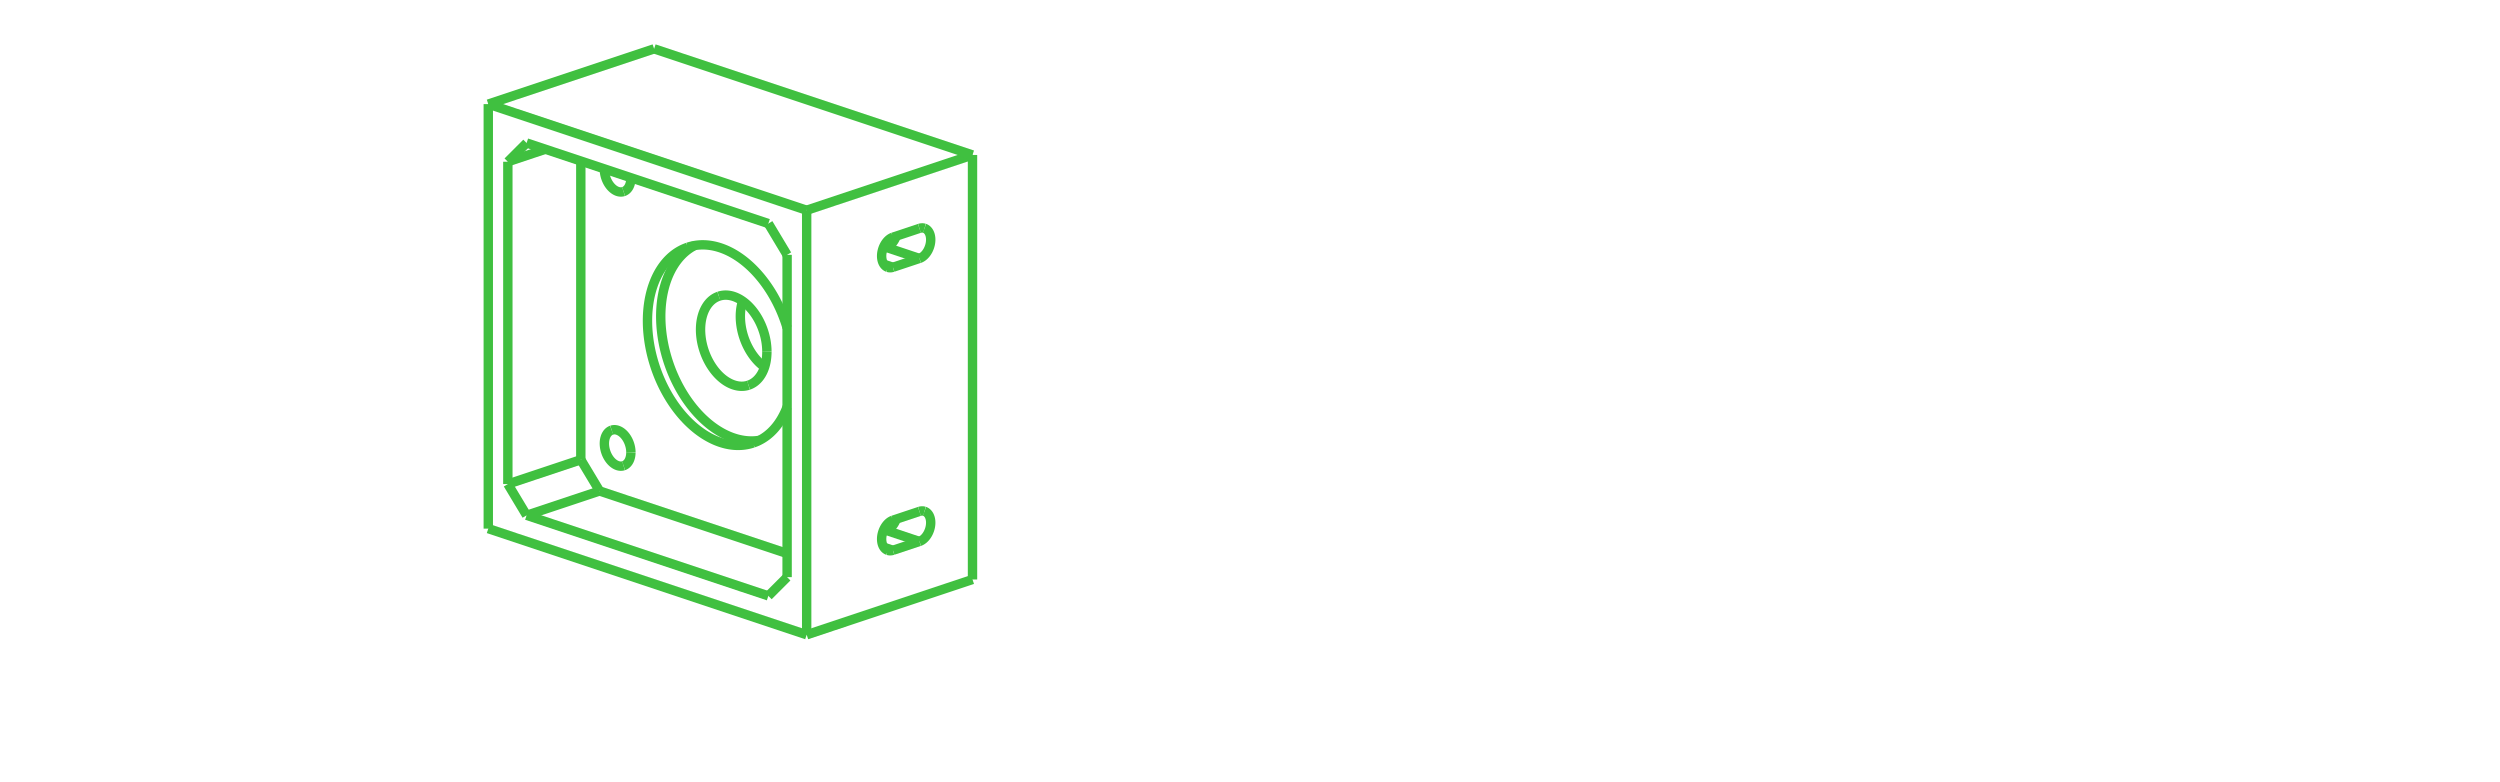
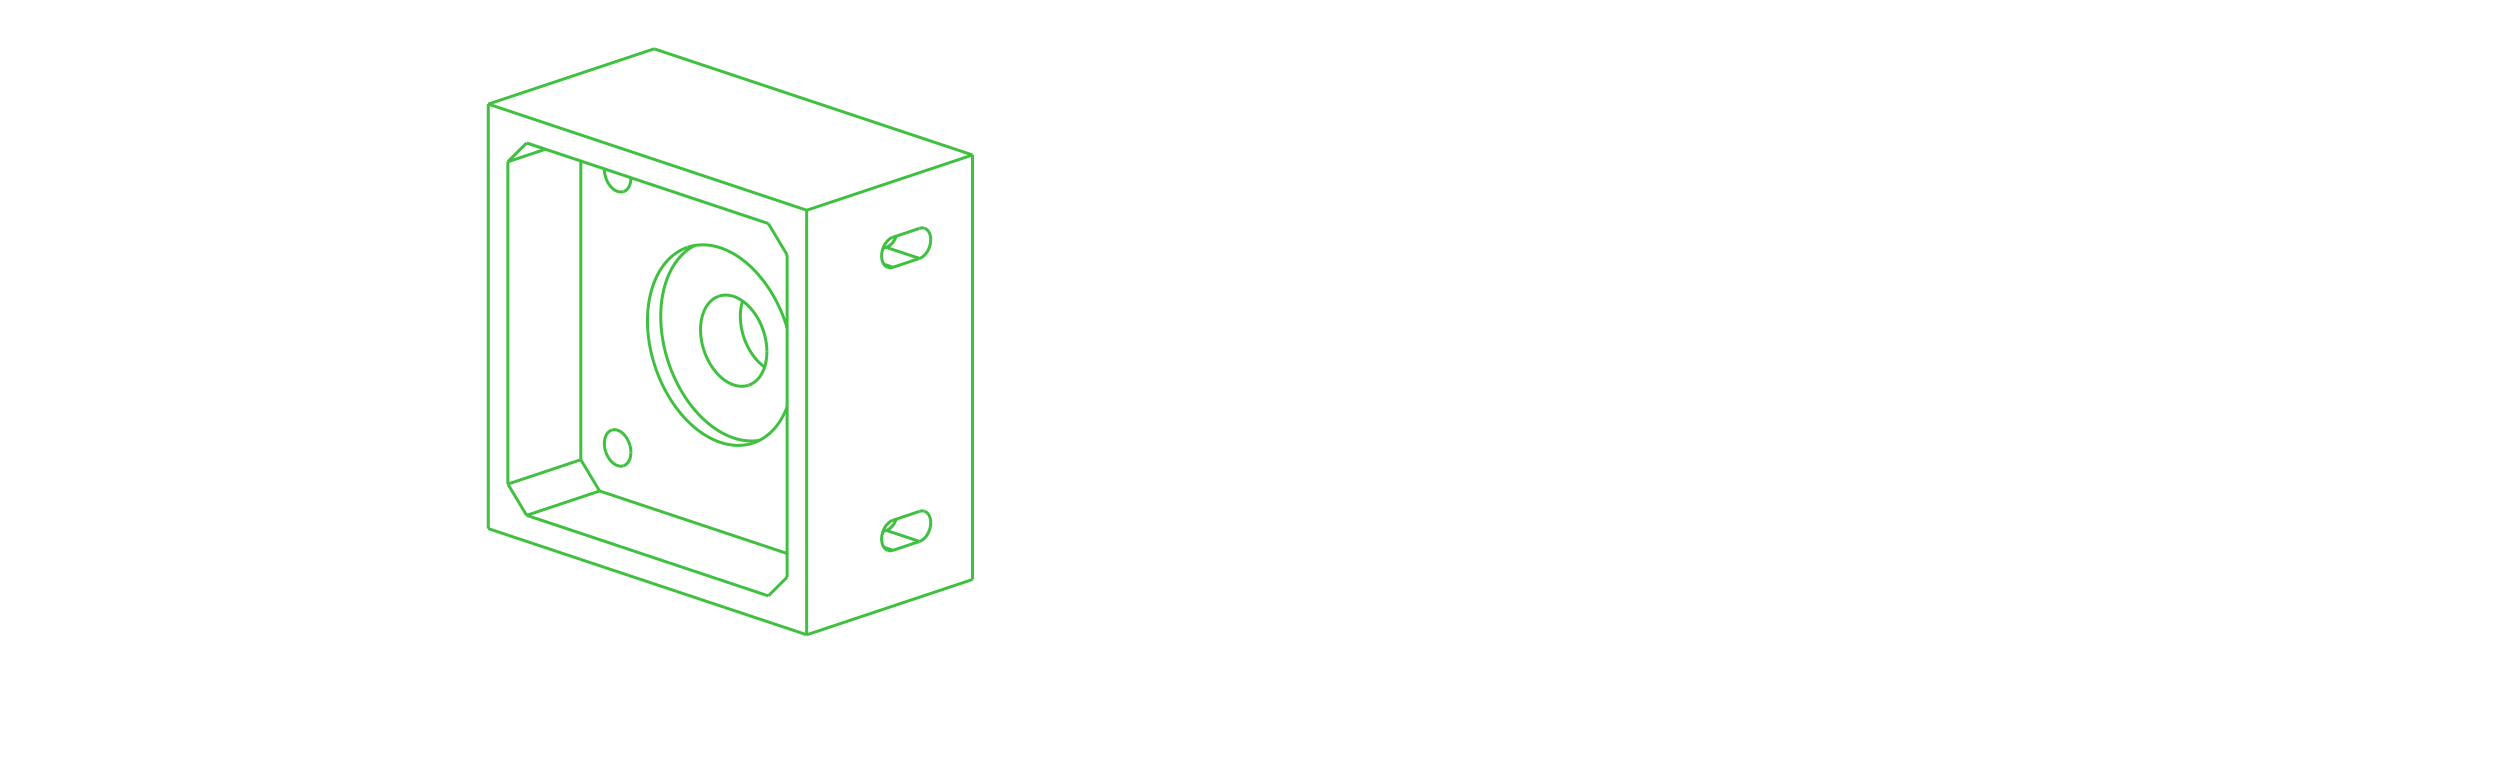
<svg xmlns="http://www.w3.org/2000/svg" width="1024.0" height="320.0">
-   <g transform="scale(3.842392, -3.842392)   translate(67.25371,-18.52227)" stroke-width="1.0" fill="none">
-     <g stroke="rgb(32,64,32)" fill="none" stroke-dasharray="1.0,1.0">
+   <g transform="scale(3.842392, -3.842392)   translate(67.25371,-18.52227)" stroke-width="0.32" fill="none">
+     <g stroke="rgb(32,64,32)" fill="none" stroke-dasharray="0.32,0.32">

       </g>
    <g stroke="rgb(64,192,64)" fill="none">
      <path d="M-15.203,-37.83 L-15.203,7.425 " />
      <path d="M-15.203,7.425 L2.475,13.317 " />
      <path d="M-15.203,-37.83 L18.738,-49.144 " />
      <path d="M-15.203,7.425 L18.738,-3.889 " />
      <path d="M18.738,-49.144 L18.738,-3.889 " />
      <path d="M-13.117,1.281 L-11.117,3.281 " />
      <path d="M-13.117,-33.078 L-13.117,1.281 " />
      <path d="M-11.117,-36.411 L-13.117,-33.078 " />
      <path d="M14.652,-45.001 L-11.117,-36.411 " />
      <path d="M16.652,-43.001 L14.652,-45.001 " />
      <path d="M16.652,-8.642 L16.652,-43.001 " />
      <path d="M14.652,-5.308 L16.652,-8.642 " />
      <path d="M-11.117,3.281 L14.652,-5.308 " />
      <path d="M18.738,-3.889 L36.416,2.003 " />
      <path d="M2.475,13.317 L36.416,2.003 " />
      <path d="M18.738,-49.144 L36.416,-43.251 " />
      <path d="M36.416,-43.251 L36.416,2.003 " />
      <path d="M30.759,-39.197 L30.809,-39.179 L30.86,-39.158 L30.91,-39.135 L30.959,-39.108 L31.009,-39.079 L31.058,-39.047 L31.106,-39.013 L31.154,-38.977 L31.201,-38.938 L31.248,-38.896 L31.293,-38.853 L31.338,-38.807 L31.381,-38.759 L31.424,-38.709 L31.465,-38.657 L31.505,-38.603 L31.544,-38.547 L31.581,-38.49 L31.617,-38.431 L31.652,-38.371 L31.685,-38.309 L31.716,-38.246 L31.773,-38.117 L31.824,-37.984 L31.867,-37.848 L31.902,-37.711 L31.916,-37.642 L31.929,-37.573 L31.94,-37.504 L31.948,-37.435 L31.954,-37.366 L31.959,-37.298 L31.961,-37.23 L31.961,-37.163 L31.959,-37.097 L31.955,-37.031 L31.949,-36.967 L31.94,-36.903 L31.93,-36.841 L31.918,-36.78 L31.903,-36.721 L31.887,-36.663 L31.868,-36.607 L31.848,-36.552 L31.826,-36.5 L31.802,-36.449 L31.776,-36.4 L31.748,-36.353 L31.718,-36.309 L31.687,-36.267 L31.654,-36.227 L31.62,-36.189 L31.584,-36.154 L31.547,-36.121 L31.508,-36.091 L31.468,-36.064 L31.427,-36.039 L31.385,-36.017 L31.341,-35.998 L31.297,-35.982 " />
      <path d="M31.297,-35.982 L31.234,-35.964 L31.169,-35.951 L31.103,-35.944 L31.035,-35.943 L30.967,-35.947 L30.898,-35.956 L30.829,-35.971 L30.759,-35.992 " />
      <path d="M27.931,-40.14 L30.759,-39.197 " />
      <path d="M27.931,-36.935 L27.88,-36.953 L27.83,-36.974 L27.78,-36.997 L27.73,-37.024 L27.681,-37.053 L27.632,-37.084 L27.584,-37.118 L27.536,-37.155 L27.489,-37.194 L27.442,-37.236 L27.397,-37.279 L27.352,-37.325 L27.309,-37.373 L27.266,-37.423 L27.225,-37.475 L27.185,-37.529 L27.146,-37.585 L27.109,-37.642 L27.073,-37.701 L27.038,-37.761 L27.005,-37.823 L26.974,-37.886 L26.916,-38.015 L26.866,-38.148 L26.823,-38.284 L26.788,-38.421 L26.773,-38.49 L26.761,-38.559 L26.75,-38.628 L26.742,-38.697 L26.735,-38.766 L26.731,-38.834 L26.729,-38.902 L26.729,-38.969 L26.731,-39.035 L26.735,-39.101 L26.741,-39.165 L26.75,-39.228 L26.76,-39.291 L26.772,-39.351 L26.787,-39.411 L26.803,-39.469 L26.822,-39.525 L26.842,-39.58 L26.864,-39.632 L26.888,-39.683 L26.914,-39.732 L26.942,-39.779 L26.971,-39.823 L27.003,-39.865 L27.035,-39.905 L27.07,-39.943 L27.106,-39.978 L27.143,-40.01 L27.182,-40.04 L27.222,-40.068 L27.263,-40.093 L27.305,-40.114 L27.349,-40.134 L27.393,-40.15 " />
      <path d="M27.393,-40.15 L27.456,-40.168 L27.521,-40.181 L27.587,-40.188 L27.655,-40.189 L27.723,-40.185 L27.792,-40.176 L27.861,-40.161 L27.931,-40.14 " />
      <path d="M30.759,-35.992 L27.931,-36.935 " />
      <path d="M30.759,-9.027 L30.809,-9.009 L30.86,-8.988 L30.91,-8.965 L30.959,-8.938 L31.009,-8.909 L31.058,-8.878 L31.106,-8.843 L31.154,-8.807 L31.201,-8.768 L31.248,-8.726 L31.293,-8.683 L31.338,-8.637 L31.381,-8.589 L31.424,-8.539 L31.465,-8.487 L31.505,-8.433 L31.544,-8.377 L31.581,-8.32 L31.617,-8.261 L31.652,-8.201 L31.685,-8.139 L31.716,-8.076 L31.773,-7.947 L31.824,-7.814 L31.867,-7.678 L31.902,-7.541 L31.916,-7.472 L31.929,-7.403 L31.94,-7.334 L31.948,-7.265 L31.954,-7.196 L31.959,-7.128 L31.961,-7.06 L31.961,-6.993 L31.959,-6.927 L31.955,-6.861 L31.949,-6.797 L31.94,-6.734 L31.93,-6.671 L31.918,-6.611 L31.903,-6.551 L31.887,-6.493 L31.868,-6.437 L31.848,-6.382 L31.826,-6.33 L31.802,-6.279 L31.776,-6.23 L31.748,-6.183 L31.718,-6.139 L31.687,-6.097 L31.654,-6.057 L31.62,-6.019 L31.584,-5.984 L31.547,-5.951 L31.508,-5.921 L31.468,-5.894 L31.427,-5.869 L31.385,-5.847 L31.341,-5.828 L31.297,-5.812 " />
      <path d="M31.297,-5.812 L31.234,-5.794 L31.169,-5.781 L31.103,-5.774 L31.035,-5.773 L30.967,-5.777 L30.898,-5.786 L30.829,-5.801 L30.759,-5.822 " />
      <path d="M27.931,-9.97 L30.759,-9.027 " />
      <path d="M27.931,-6.765 L27.88,-6.783 L27.83,-6.804 L27.78,-6.827 L27.73,-6.854 L27.681,-6.883 L27.632,-6.914 L27.584,-6.949 L27.536,-6.985 L27.489,-7.024 L27.442,-7.066 L27.397,-7.109 L27.352,-7.155 L27.309,-7.203 L27.266,-7.253 L27.225,-7.305 L27.185,-7.359 L27.146,-7.415 L27.109,-7.472 L27.073,-7.531 L27.038,-7.591 L27.005,-7.653 L26.974,-7.716 L26.916,-7.845 L26.866,-7.978 L26.823,-8.114 L26.788,-8.251 L26.773,-8.32 L26.761,-8.389 L26.75,-8.458 L26.742,-8.527 L26.735,-8.596 L26.731,-8.664 L26.729,-8.732 L26.729,-8.799 L26.731,-8.865 L26.735,-8.931 L26.741,-8.995 L26.75,-9.059 L26.76,-9.121 L26.772,-9.182 L26.787,-9.241 L26.803,-9.299 L26.822,-9.355 L26.842,-9.41 L26.864,-9.462 L26.888,-9.513 L26.914,-9.562 L26.942,-9.609 L26.971,-9.653 L27.003,-9.695 L27.035,-9.735 L27.07,-9.773 L27.106,-9.808 L27.143,-9.841 L27.182,-9.871 L27.222,-9.898 L27.263,-9.923 L27.305,-9.945 L27.349,-9.964 L27.393,-9.98 " />
      <path d="M27.393,-9.98 L27.456,-9.998 L27.521,-10.011 L27.587,-10.018 L27.655,-10.019 L27.723,-10.015 L27.792,-10.006 L27.861,-9.991 L27.931,-9.97 " />
      <path d="M30.759,-5.822 L27.931,-6.765 " />
      <path d="M-13.117,1.281 L-9.117,2.615 " />
      <path d="M16.652,-40.482 L-3.339,-33.818 " />
      <path d="M-11.117,-36.411 L-3.339,-33.818 " />
      <path d="M-3.339,-33.818 L-5.339,-30.485 " />
      <path d="M-13.117,-33.078 L-5.339,-30.485 " />
      <path d="M-5.339,-30.485 L-5.339,1.355 " />
      <path d="M27.224,-38.019 L27.305,-37.988 L27.386,-37.95 L27.466,-37.905 L27.544,-37.854 L27.622,-37.795 L27.698,-37.731 L27.771,-37.66 L27.842,-37.584 L27.91,-37.503 L27.975,-37.416 L28.037,-37.325 L28.095,-37.23 L28.149,-37.131 L28.198,-37.029 L28.244,-36.924 L28.284,-36.817 " />
      <path d="M26.87,-38.137 L27.224,-38.019 " />
      <path d="M27.224,-7.849 L27.305,-7.818 L27.386,-7.78 L27.466,-7.735 L27.544,-7.684 L27.622,-7.626 L27.698,-7.561 L27.771,-7.491 L27.842,-7.414 L27.91,-7.333 L27.975,-7.246 L28.037,-7.155 L28.095,-7.06 L28.149,-6.961 L28.198,-6.859 L28.244,-6.754 L28.284,-6.647 " />
      <path d="M26.87,-7.967 L27.224,-7.849 " />
      <path d="M4.440892098500626e-15,-29.698 L-0.003,-29.578 L-0.011,-29.456 L-0.026,-29.332 L-0.045,-29.209 L-0.071,-29.086 L-0.102,-28.963 L-0.138,-28.841 L-0.179,-28.721 L-0.225,-28.602 L-0.276,-28.487 L-0.332,-28.374 L-0.392,-28.265 L-0.456,-28.159 L-0.524,-28.058 L-0.596,-27.962 L-0.671,-27.871 L-0.749,-27.785 L-0.829,-27.705 L-0.912,-27.632 L-0.997,-27.564 L-1.084,-27.504 L-1.172,-27.45 L-1.261,-27.404 L-1.351,-27.365 L-1.441,-27.333 L-1.53,-27.309 L-1.62,-27.293 L-1.708,-27.285 L-1.795,-27.284 L-1.881,-27.292 L-1.923,-27.298 L-1.965,-27.307 L-2.006,-27.317 L-2.047,-27.33 " />
      <path d="M-2.047,-27.33 L-2.108,-27.353 L-2.168,-27.38 L-2.225,-27.412 L-2.281,-27.448 L-2.335,-27.489 L-2.387,-27.534 L-2.436,-27.583 L-2.483,-27.635 L-2.527,-27.692 L-2.568,-27.753 L-2.607,-27.816 L-2.643,-27.884 L-2.676,-27.954 L-2.706,-28.028 L-2.732,-28.104 L-2.756,-28.184 L-2.776,-28.265 L-2.793,-28.349 L-2.807,-28.435 L-2.817,-28.524 L-2.824,-28.613 L-2.828,-28.705 L-2.828,-28.797 L-2.825,-28.891 L-2.818,-28.985 L-2.808,-29.08 L-2.795,-29.175 L-2.778,-29.27 L-2.758,-29.366 L-2.735,-29.461 L-2.709,-29.555 L-2.679,-29.649 L-2.647,-29.741 L-2.611,-29.833 L-2.573,-29.923 L-2.531,-30.011 L-2.488,-30.097 L-2.441,-30.181 L-2.392,-30.263 L-2.341,-30.343 L-2.287,-30.419 L-2.232,-30.493 L-2.174,-30.564 L-2.115,-30.632 L-2.053,-30.696 L-1.991,-30.757 L-1.927,-30.814 L-1.861,-30.867 L-1.795,-30.916 L-1.728,-30.961 L-1.66,-31.002 L-1.591,-31.039 L-1.522,-31.071 L-1.453,-31.099 L-1.383,-31.123 L-1.314,-31.141 L-1.245,-31.156 L-1.176,-31.165 L-1.108,-31.17 L-1.041,-31.17 L-0.974,-31.166 L-0.909,-31.157 L-0.845,-31.143 L-0.782,-31.124 " />
      <path d="M-0.782,-31.124 L-0.738,-31.109 L-0.696,-31.091 L-0.654,-31.071 L-0.613,-31.048 L-0.573,-31.024 L-0.535,-30.997 L-0.497,-30.968 L-0.46,-30.937 L-0.425,-30.904 L-0.39,-30.869 L-0.357,-30.832 L-0.325,-30.793 L-0.295,-30.752 L-0.265,-30.71 L-0.238,-30.665 L-0.211,-30.619 L-0.186,-30.572 L-0.163,-30.522 L-0.12,-30.419 L-0.084,-30.31 L-0.054,-30.196 L-0.03,-30.077 L-0.014,-29.954 L-0.003,-29.828 L4.440892098500626e-15,-29.698 " />
      <path d="M-8.881784197001252e-16,-0.471 L-0,-0.424 " />
      <path d="M-2.828,0.518 L-2.827,0.397 L-2.821,0.274 L-2.808,0.149 L-2.79,0.024 L-2.767,-0.101 L-2.737,-0.225 L-2.702,-0.349 L-2.662,-0.471 L-2.617,-0.592 L-2.566,-0.709 L-2.511,-0.824 L-2.452,-0.936 L-2.388,-1.043 L-2.32,-1.147 L-2.248,-1.245 L-2.173,-1.339 L-2.094,-1.427 L-2.013,-1.508 L-1.93,-1.584 L-1.844,-1.653 L-1.756,-1.716 L-1.667,-1.771 L-1.577,-1.819 L-1.487,-1.859 L-1.396,-1.892 L-1.305,-1.916 L-1.214,-1.933 L-1.125,-1.942 L-1.08,-1.944 L-1.036,-1.943 L-0.993,-1.94 L-0.949,-1.936 L-0.907,-1.929 L-0.864,-1.921 L-0.823,-1.91 L-0.782,-1.897 " />
      <path d="M-0.782,-1.897 L-0.738,-1.882 L-0.696,-1.864 L-0.654,-1.843 L-0.613,-1.821 L-0.573,-1.796 L-0.535,-1.77 L-0.497,-1.741 L-0.46,-1.71 L-0.425,-1.677 L-0.39,-1.642 L-0.357,-1.605 L-0.325,-1.566 L-0.295,-1.525 L-0.265,-1.483 L-0.238,-1.438 L-0.211,-1.392 L-0.186,-1.345 L-0.163,-1.295 L-0.12,-1.192 L-0.084,-1.083 L-0.054,-0.969 L-0.03,-0.85 L-0.014,-0.727 L-0.003,-0.601 L-8.881784197001252e-16,-0.471 " />
      <path d="M16.652,-16.42 L16.57,-16.154 L16.484,-15.891 L16.393,-15.628 L16.297,-15.368 L16.198,-15.109 L16.094,-14.852 L15.986,-14.597 L15.874,-14.345 L15.757,-14.095 L15.637,-13.848 L15.513,-13.604 L15.385,-13.362 L15.254,-13.124 L15.119,-12.889 L14.98,-12.658 L14.838,-12.43 L14.692,-12.206 L14.543,-11.985 L14.391,-11.769 L14.236,-11.557 L14.078,-11.349 L13.917,-11.145 L13.753,-10.946 L13.586,-10.752 L13.417,-10.562 L13.246,-10.378 L13.072,-10.198 L12.896,-10.024 L12.717,-9.854 L12.537,-9.691 L12.355,-9.532 L12.171,-9.379 L11.985,-9.232 L11.798,-9.091 L11.609,-8.955 L11.419,-8.826 L11.228,-8.702 L11.036,-8.585 L10.843,-8.474 L10.649,-8.368 L10.454,-8.27 L10.259,-8.177 L10.063,-8.091 L9.867,-8.012 L9.671,-7.939 L9.474,-7.873 L9.278,-7.813 L9.082,-7.76 L8.886,-7.713 L8.691,-7.674 L8.496,-7.641 L8.301,-7.615 L8.108,-7.595 L7.916,-7.583 L7.724,-7.577 L7.534,-7.578 L7.345,-7.586 L7.157,-7.601 L6.971,-7.622 L6.787,-7.651 L6.604,-7.686 L6.423,-7.728 L6.244,-7.776 L6.067,-7.831 " />
      <path d="M6.067,-7.831 L5.898,-7.891 L5.73,-7.958 L5.565,-8.03 L5.402,-8.109 L5.242,-8.194 L5.084,-8.285 L4.929,-8.382 L4.777,-8.484 L4.628,-8.593 L4.481,-8.708 L4.338,-8.828 L4.198,-8.954 L4.061,-9.086 L3.927,-9.223 L3.797,-9.365 L3.67,-9.513 L3.547,-9.666 L3.427,-9.825 L3.311,-9.988 L3.199,-10.157 L3.09,-10.33 L2.986,-10.508 L2.885,-10.691 L2.789,-10.878 L2.696,-11.07 L2.608,-11.266 L2.524,-11.467 L2.444,-11.671 L2.368,-11.88 L2.296,-12.092 L2.23,-12.308 L2.167,-12.528 L2.109,-12.751 L2.055,-12.977 L2.006,-13.207 L1.961,-13.439 L1.921,-13.675 L1.886,-13.913 L1.855,-14.154 L1.829,-14.397 L1.807,-14.643 L1.79,-14.891 L1.778,-15.141 L1.771,-15.393 L1.768,-15.646 L1.77,-15.902 L1.776,-16.158 L1.787,-16.416 L1.803,-16.675 L1.824,-16.935 L1.849,-17.195 L1.879,-17.457 L1.913,-17.719 L1.952,-17.981 L1.996,-18.243 L2.044,-18.506 L2.097,-18.768 L2.154,-19.03 L2.215,-19.291 L2.281,-19.552 L2.352,-19.812 L2.427,-20.071 L2.506,-20.329 L2.589,-20.586 L2.676,-20.841 L2.768,-21.095 L2.864,-21.347 L2.963,-21.598 L3.067,-21.846 L3.175,-22.092 L3.286,-22.336 L3.401,-22.577 L3.52,-22.816 L3.643,-23.052 L3.769,-23.285 L3.898,-23.515 L4.031,-23.742 L4.167,-23.966 L4.307,-24.186 L4.45,-24.403 L4.595,-24.616 L4.744,-24.825 L4.896,-25.03 L5.05,-25.231 L5.207,-25.428 L5.367,-25.621 L5.529,-25.809 L5.694,-25.993 L5.861,-26.172 L6.03,-26.346 L6.201,-26.515 L6.375,-26.68 L6.55,-26.839 L6.727,-26.993 L6.906,-27.142 L7.086,-27.286 L7.268,-27.424 L7.451,-27.556 L7.636,-27.684 L7.821,-27.805 L8.008,-27.92 L8.196,-28.03 L8.384,-28.134 L8.573,-28.232 L8.763,-28.324 L8.953,-28.41 L9.143,-28.49 L9.334,-28.563 L9.525,-28.631 L9.716,-28.692 L9.907,-28.747 L10.097,-28.796 L10.288,-28.838 L10.477,-28.874 L10.667,-28.903 L10.855,-28.926 L11.043,-28.943 L11.23,-28.953 L11.416,-28.957 L11.6,-28.954 L11.784,-28.945 L11.966,-28.93 L12.147,-28.908 L12.326,-28.879 L12.503,-28.845 L12.679,-28.804 L12.853,-28.756 L13.024,-28.702 " />
      <path d="M13.024,-28.702 L13.173,-28.65 L13.321,-28.593 L13.466,-28.531 L13.61,-28.464 L13.751,-28.393 L13.891,-28.317 L14.029,-28.236 L14.165,-28.151 L14.298,-28.061 L14.43,-27.967 L14.559,-27.868 L14.685,-27.764 L14.81,-27.657 L14.932,-27.545 L15.051,-27.428 L15.168,-27.308 L15.283,-27.183 L15.394,-27.054 L15.503,-26.921 L15.609,-26.784 L15.713,-26.643 L15.813,-26.498 L15.911,-26.349 L16.006,-26.197 L16.097,-26.041 L16.186,-25.881 L16.272,-25.718 L16.354,-25.551 L16.434,-25.381 L16.51,-25.208 L16.583,-25.031 L16.652,-24.852 " />
      <path d="M11.909,-13.571 L11.876,-13.675 L11.846,-13.781 L11.818,-13.889 L11.793,-13.999 L11.77,-14.11 L11.749,-14.223 L11.73,-14.338 L11.714,-14.454 L11.7,-14.571 L11.689,-14.689 L11.68,-14.809 L11.673,-14.929 L11.669,-15.051 L11.667,-15.173 L11.668,-15.296 L11.671,-15.42 L11.676,-15.545 L11.684,-15.67 L11.695,-15.796 L11.707,-15.922 L11.722,-16.049 L11.74,-16.175 L11.759,-16.302 L11.781,-16.429 L11.806,-16.556 L11.833,-16.682 L11.862,-16.809 L11.893,-16.935 L11.926,-17.061 L11.962,-17.186 L12,-17.311 L12.041,-17.435 L12.083,-17.559 L12.127,-17.682 L12.174,-17.803 L12.223,-17.924 L12.273,-18.044 L12.326,-18.163 L12.381,-18.28 L12.437,-18.396 L12.496,-18.511 L12.556,-18.624 L12.618,-18.736 L12.682,-18.846 L12.747,-18.955 L12.815,-19.061 L12.883,-19.166 L12.954,-19.269 L13.026,-19.37 L13.099,-19.469 L13.174,-19.566 L13.251,-19.661 L13.328,-19.753 L13.407,-19.843 L13.487,-19.931 L13.568,-20.017 L13.651,-20.1 L13.734,-20.18 L13.819,-20.258 L13.904,-20.333 L13.99,-20.405 L14.078,-20.475 L14.165,-20.542 L14.254,-20.606 " />
      <path d="M6.793,-7.65 L6.643,-7.73 L6.496,-7.815 L6.351,-7.906 L6.208,-8.001 L6.068,-8.102 L5.93,-8.208 L5.796,-8.319 L5.663,-8.435 L5.534,-8.556 L5.408,-8.682 L5.284,-8.813 L5.164,-8.948 L5.046,-9.088 L4.932,-9.233 L4.82,-9.382 L4.712,-9.535 L4.608,-9.693 L4.506,-9.856 L4.408,-10.022 L4.314,-10.192 L4.223,-10.367 L4.136,-10.545 L4.052,-10.727 L3.971,-10.913 L3.895,-11.103 L3.822,-11.296 L3.753,-11.492 L3.688,-11.692 L3.626,-11.895 L3.569,-12.101 L3.515,-12.311 L3.466,-12.523 L3.42,-12.737 L3.378,-12.955 L3.34,-13.175 L3.306,-13.397 L3.277,-13.622 L3.251,-13.849 L3.229,-14.078 L3.212,-14.309 L3.198,-14.542 L3.189,-14.777 L3.183,-15.013 L3.182,-15.25 L3.185,-15.489 L3.192,-15.73 L3.203,-15.971 L3.218,-16.213 L3.237,-16.456 L3.261,-16.7 L3.288,-16.944 L3.319,-17.189 L3.355,-17.434 L3.394,-17.679 L3.438,-17.925 L3.485,-18.17 L3.536,-18.415 L3.591,-18.66 L3.651,-18.904 L3.714,-19.148 L3.78,-19.391 L3.851,-19.633 L3.925,-19.874 L4.003,-20.115 L4.085,-20.353 L4.17,-20.591 L4.259,-20.827 L4.351,-21.062 L4.447,-21.294 L4.547,-21.525 L4.649,-21.754 L4.755,-21.981 L4.865,-22.206 L4.977,-22.428 L5.093,-22.648 L5.211,-22.865 L5.333,-23.08 L5.458,-23.292 L5.586,-23.501 L5.716,-23.707 L5.849,-23.91 L5.985,-24.109 L6.124,-24.306 L6.265,-24.498 L6.408,-24.688 L6.554,-24.874 L6.703,-25.056 L6.853,-25.234 L7.006,-25.408 L7.16,-25.578 L7.317,-25.744 L7.476,-25.906 L7.636,-26.064 L7.799,-26.217 L7.963,-26.366 L8.128,-26.511 L8.295,-26.65 L8.464,-26.786 L8.633,-26.916 L8.804,-27.041 L8.976,-27.162 L9.15,-27.278 L9.324,-27.389 L9.499,-27.494 L9.674,-27.595 L9.851,-27.691 L10.028,-27.781 L10.205,-27.866 L10.383,-27.945 L10.561,-28.02 L10.74,-28.089 L10.918,-28.152 L11.097,-28.21 L11.275,-28.263 L11.453,-28.31 L11.631,-28.351 L11.809,-28.387 L11.986,-28.418 L12.163,-28.443 L12.339,-28.462 L12.514,-28.475 L12.689,-28.483 L12.862,-28.486 L13.035,-28.482 L13.206,-28.473 L13.377,-28.459 L13.546,-28.439 L13.714,-28.413 " />
      <path d="M14.496,-18.974 L14.494,-18.824 L14.489,-18.672 L14.48,-18.52 L14.467,-18.367 L14.451,-18.213 L14.432,-18.059 L14.409,-17.905 L14.382,-17.75 L14.352,-17.596 L14.319,-17.442 L14.282,-17.288 L14.242,-17.134 L14.198,-16.982 L14.151,-16.83 L14.101,-16.679 L14.048,-16.529 L13.992,-16.381 L13.933,-16.234 L13.87,-16.088 L13.805,-15.945 L13.737,-15.803 L13.666,-15.663 L13.592,-15.525 L13.516,-15.39 L13.437,-15.257 L13.355,-15.126 L13.271,-14.999 L13.185,-14.874 L13.097,-14.752 L13.006,-14.633 L12.914,-14.517 L12.819,-14.405 L12.722,-14.296 L12.624,-14.191 L12.524,-14.089 L12.423,-13.991 L12.319,-13.897 L12.215,-13.807 L12.109,-13.721 L12.003,-13.638 L11.895,-13.561 L11.786,-13.487 L11.676,-13.418 L11.566,-13.353 L11.455,-13.293 L11.343,-13.237 L11.231,-13.186 L11.119,-13.139 L11.007,-13.097 L10.894,-13.06 L10.782,-13.028 L10.67,-13.001 L10.558,-12.978 L10.447,-12.96 L10.336,-12.947 L10.225,-12.939 L10.116,-12.936 L10.007,-12.938 L9.899,-12.945 L9.793,-12.957 L9.687,-12.973 L9.583,-12.995 L9.48,-13.021 L9.379,-13.052 " />
      <path d="M9.379,-13.052 L9.302,-13.079 L9.226,-13.11 L9.151,-13.143 L9.077,-13.178 L9.004,-13.217 L8.932,-13.258 L8.862,-13.302 L8.792,-13.349 L8.725,-13.398 L8.658,-13.45 L8.593,-13.505 L8.529,-13.562 L8.467,-13.622 L8.406,-13.684 L8.347,-13.749 L8.289,-13.817 L8.233,-13.886 L8.179,-13.958 L8.126,-14.033 L8.075,-14.109 L8.026,-14.188 L7.978,-14.269 L7.933,-14.352 L7.889,-14.437 L7.847,-14.524 L7.806,-14.613 L7.768,-14.705 L7.732,-14.798 L7.697,-14.892 L7.665,-14.989 L7.635,-15.087 L7.606,-15.187 L7.58,-15.288 L7.555,-15.391 L7.533,-15.495 L7.513,-15.601 L7.494,-15.708 L7.478,-15.817 L7.464,-15.926 L7.452,-16.037 L7.443,-16.148 L7.435,-16.261 L7.429,-16.375 L7.426,-16.489 L7.425,-16.604 L7.425,-16.72 L7.428,-16.837 L7.434,-16.954 L7.441,-17.072 L7.45,-17.19 L7.462,-17.308 L7.475,-17.427 L7.491,-17.546 L7.508,-17.665 L7.528,-17.785 L7.55,-17.904 L7.574,-18.023 L7.6,-18.142 L7.628,-18.261 L7.658,-18.38 L7.69,-18.498 L7.724,-18.616 L7.76,-18.733 L7.798,-18.85 L7.838,-18.966 L7.879,-19.081 L7.923,-19.196 L7.968,-19.309 L8.015,-19.422 L8.064,-19.534 L8.115,-19.645 L8.167,-19.755 L8.221,-19.863 L8.277,-19.971 L8.334,-20.077 L8.393,-20.181 L8.453,-20.284 L8.515,-20.386 L8.579,-20.486 L8.644,-20.585 L8.71,-20.681 L8.778,-20.776 L8.846,-20.87 L8.917,-20.961 L8.988,-21.051 L9.061,-21.138 L9.134,-21.224 L9.209,-21.307 L9.285,-21.389 L9.362,-21.468 L9.44,-21.545 L9.519,-21.62 L9.598,-21.692 L9.679,-21.762 L9.76,-21.83 L9.842,-21.895 L9.925,-21.958 L10.008,-22.018 L10.092,-22.076 L10.176,-22.131 L10.261,-22.183 L10.346,-22.233 L10.432,-22.281 L10.518,-22.325 L10.604,-22.367 L10.691,-22.406 L10.777,-22.442 L10.864,-22.476 L10.951,-22.506 L11.037,-22.534 L11.124,-22.559 L11.211,-22.581 L11.297,-22.6 L11.384,-22.617 L11.47,-22.63 L11.555,-22.641 L11.641,-22.648 L11.726,-22.653 L11.81,-22.655 L11.894,-22.653 L11.977,-22.649 L12.06,-22.642 L12.142,-22.632 L12.224,-22.619 L12.304,-22.604 L12.384,-22.585 L12.463,-22.563 L12.541,-22.539 " />
      <path d="M12.541,-22.539 L12.65,-22.5 L12.756,-22.455 L12.86,-22.404 L12.962,-22.348 L13.062,-22.287 L13.159,-22.22 L13.254,-22.148 L13.345,-22.07 L13.434,-21.988 L13.52,-21.9 L13.603,-21.808 L13.682,-21.711 L13.759,-21.609 L13.832,-21.502 L13.902,-21.392 L13.968,-21.276 L14.03,-21.157 L14.089,-21.034 L14.144,-20.906 L14.195,-20.775 L14.243,-20.641 L14.286,-20.503 L14.326,-20.362 L14.361,-20.217 L14.393,-20.07 L14.42,-19.92 L14.443,-19.768 L14.462,-19.613 L14.477,-19.456 L14.487,-19.297 L14.494,-19.136 L14.496,-18.974 " />
      <path d="M30.759,-39.197 L27.224,-38.019 " />
      <path d="M27.931,-40.14 L26.969,-39.82 " />
      <path d="M30.759,-9.027 L27.224,-7.849 " />
      <path d="M27.931,-9.97 L26.969,-9.65 " />
    </g>
  </g>
</svg>
